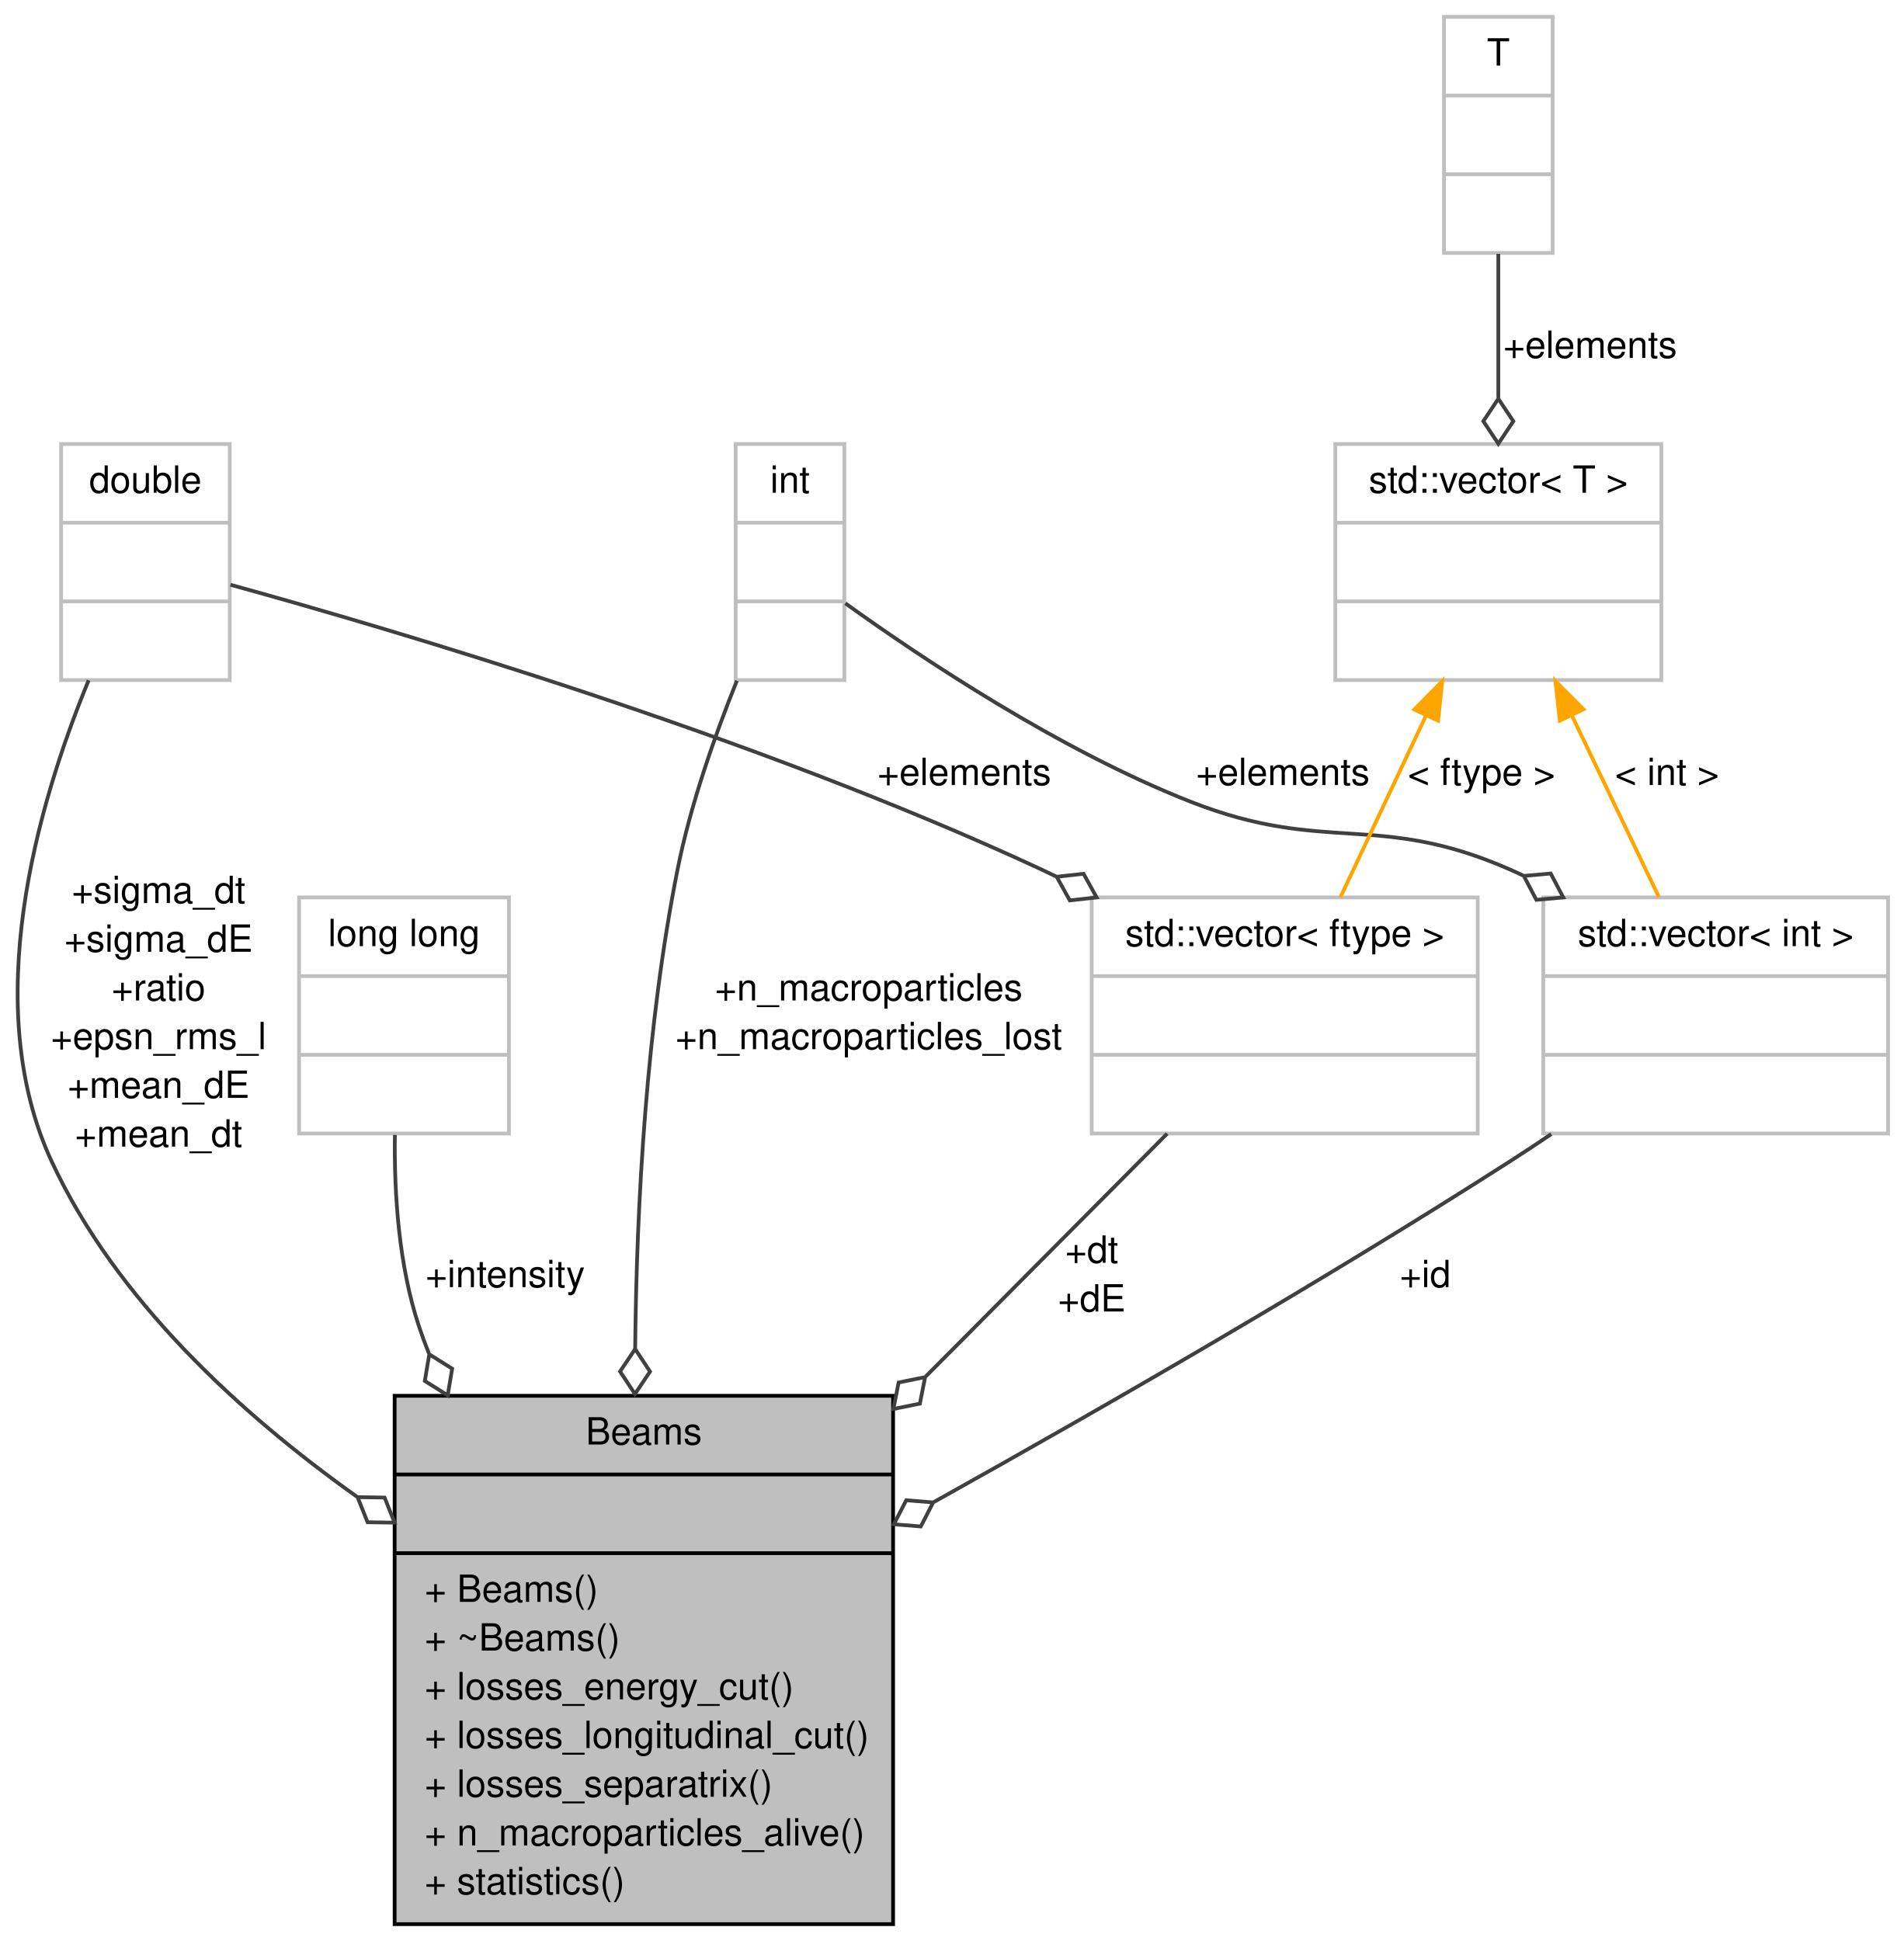
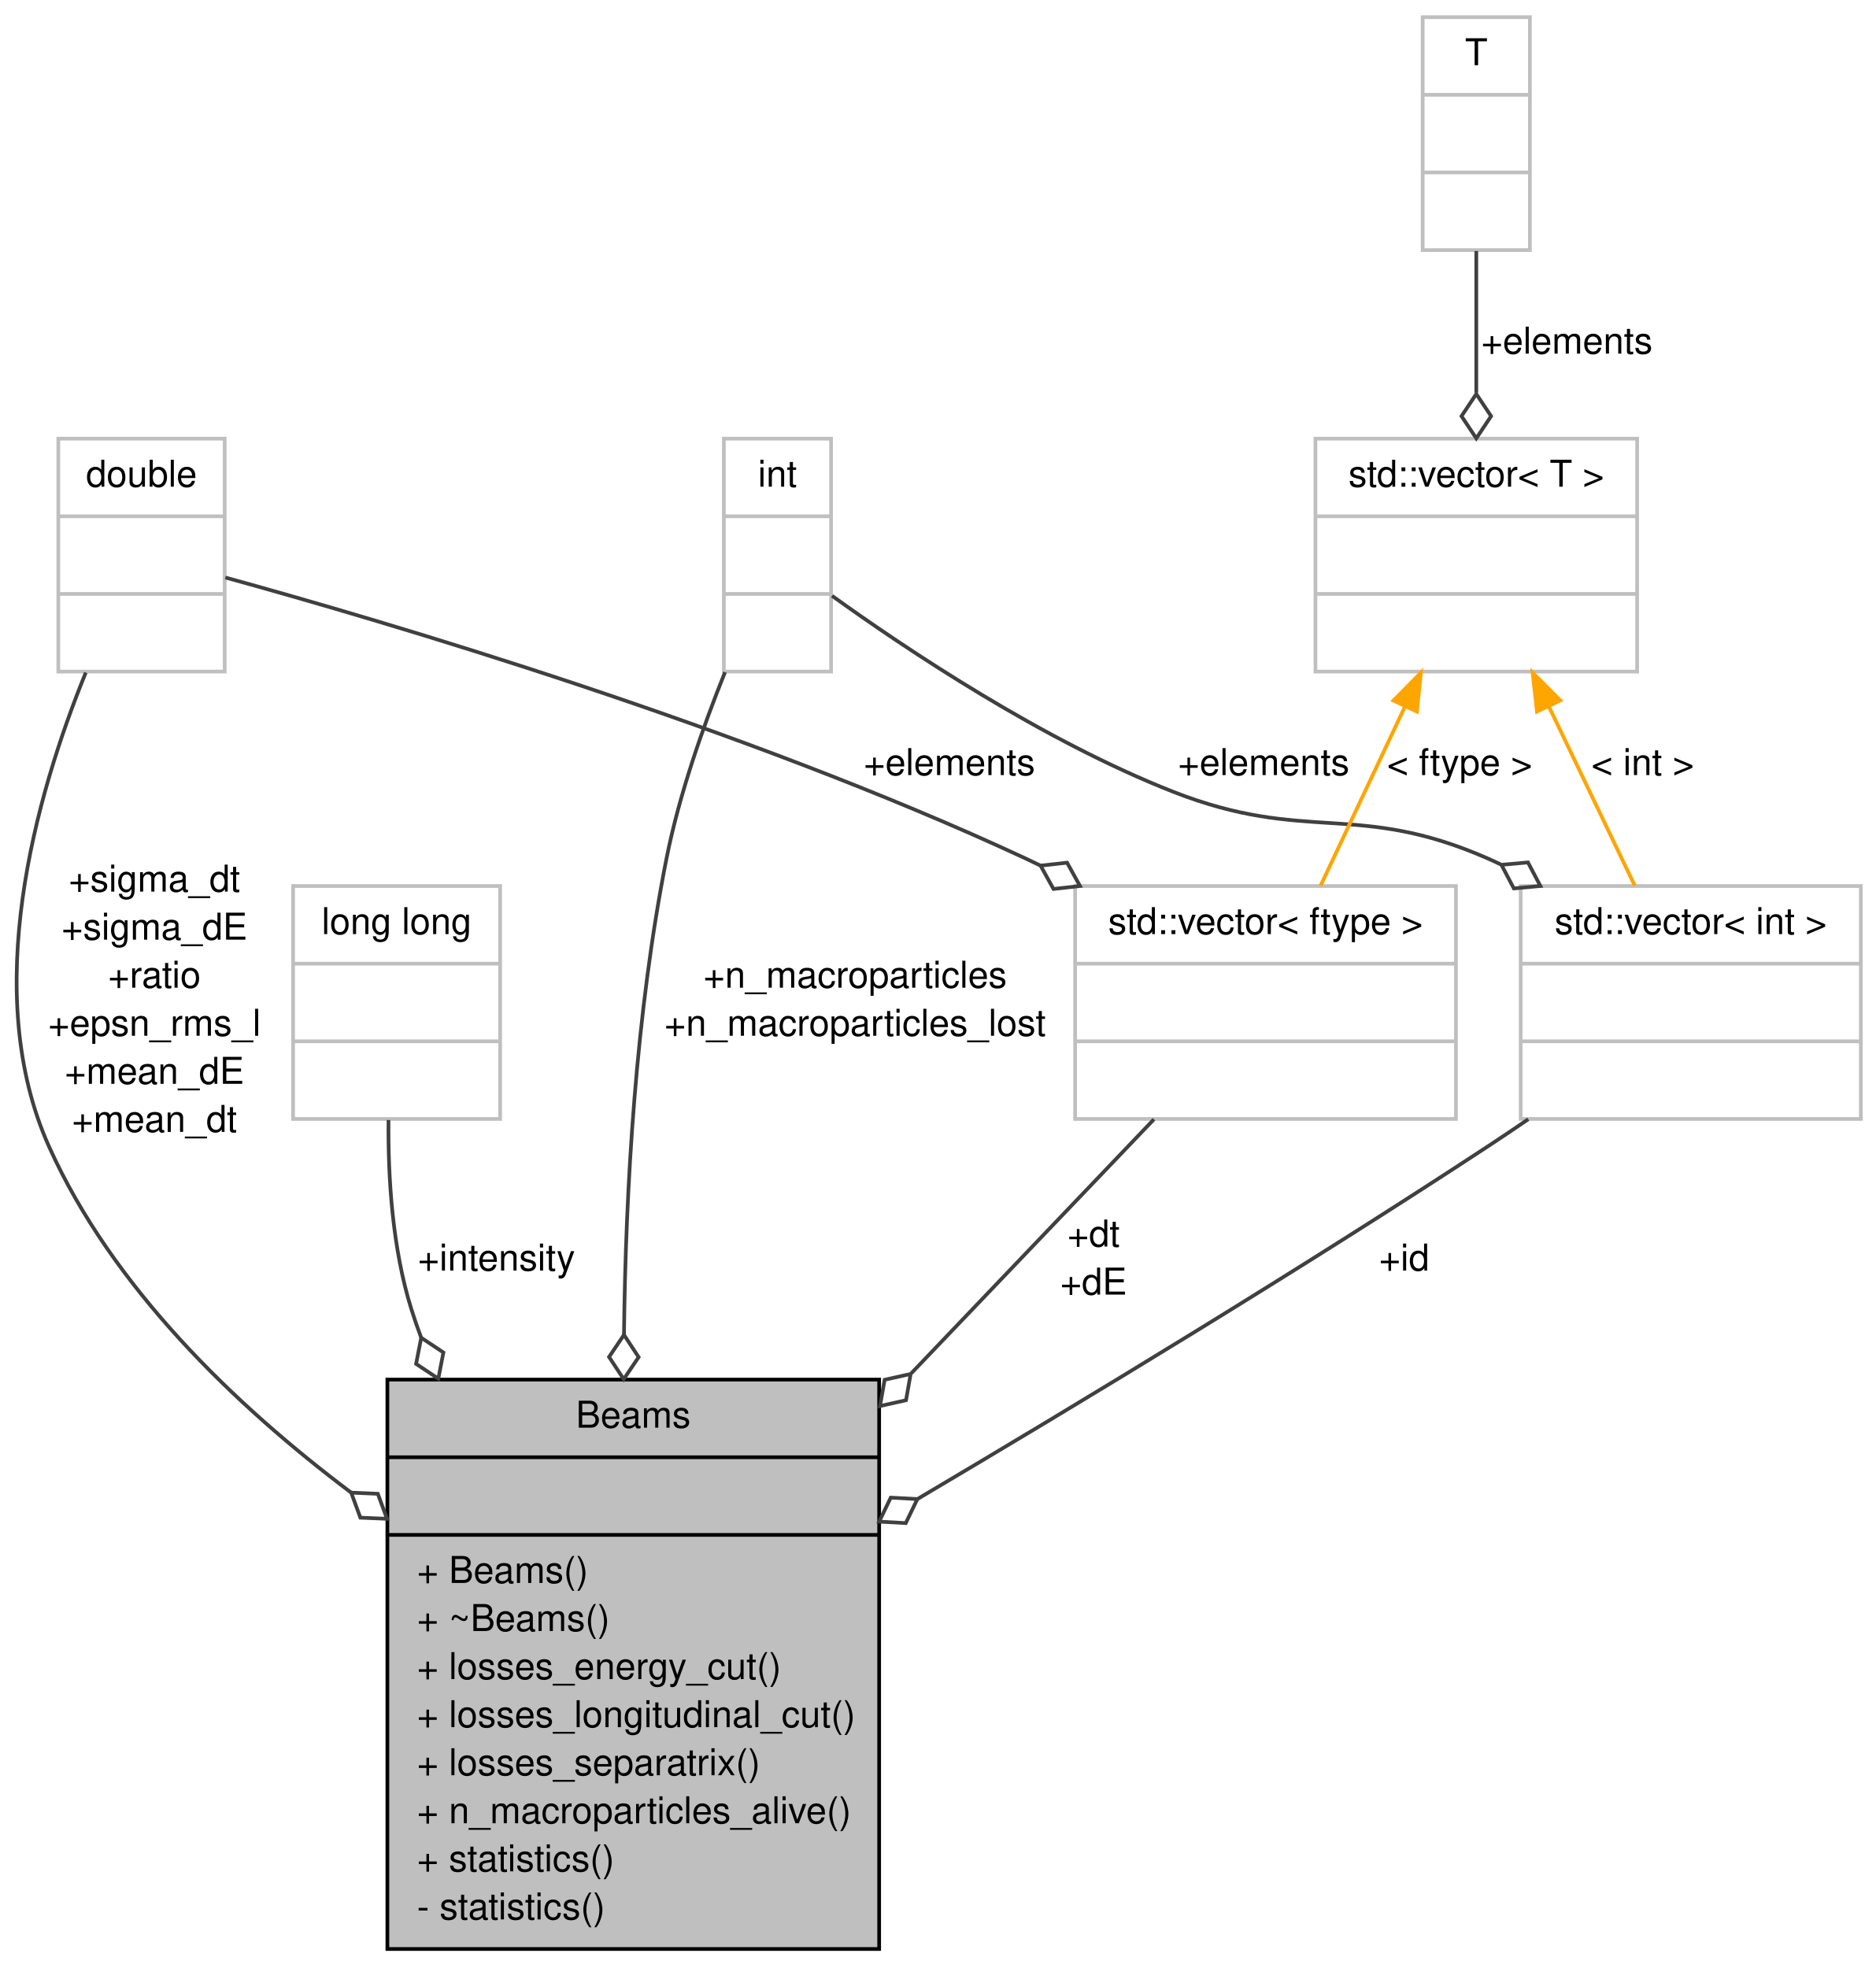
- <svg xmlns="http://www.w3.org/2000/svg" xmlns:xlink="http://www.w3.org/1999/xlink" width="508pt" height="518pt" viewBox="0.00 0.00 507.61 518.00">
-   <g id="graph1" class="graph" transform="scale(1 1) rotate(0) translate(4 514)">
-     <polygon fill="white" stroke="white" points="-4,5 -4,-514 504.611,-514 504.611,5 -4,5" />
+ <svg xmlns="http://www.w3.org/2000/svg" xmlns:xlink="http://www.w3.org/1999/xlink" width="507pt" height="532pt" viewBox="0.00 0.00 507.27 532.00">
+   <g id="graph1" class="graph" transform="scale(1 1) rotate(0) translate(4 528)">
+     <polygon fill="white" stroke="white" points="-4,5 -4,-528 504.27,-528 504.27,5 -4,5" />
    <g id="node1" class="node">
-       <polygon fill="#bfbfbf" stroke="black" points="101.111,-0.5 101.111,-141.5 234.111,-141.5 234.111,-0.5 101.111,-0.5" />
-       <text text-anchor="middle" x="167.611" y="-128.5" font-family="Helvetica,sans-Serif" font-size="10.00">Beams</text>
-       <polyline fill="none" stroke="black" points="101.111,-120.5 234.111,-120.5 " />
-       <text text-anchor="middle" x="167.611" y="-107.5" font-family="Helvetica,sans-Serif" font-size="10.00"> </text>
-       <polyline fill="none" stroke="black" points="101.111,-99.5 234.111,-99.5 " />
-       <text text-anchor="start" x="109.111" y="-86.5" font-family="Helvetica,sans-Serif" font-size="10.00">+ Beams()</text>
-       <text text-anchor="start" x="109.111" y="-73.5" font-family="Helvetica,sans-Serif" font-size="10.00">+ ~Beams()</text>
-       <text text-anchor="start" x="109.111" y="-60.5" font-family="Helvetica,sans-Serif" font-size="10.00">+ losses_energy_cut()</text>
-       <text text-anchor="start" x="109.111" y="-47.5" font-family="Helvetica,sans-Serif" font-size="10.00">+ losses_longitudinal_cut()</text>
-       <text text-anchor="start" x="109.111" y="-34.5" font-family="Helvetica,sans-Serif" font-size="10.00">+ losses_separatrix()</text>
-       <text text-anchor="start" x="109.111" y="-21.5" font-family="Helvetica,sans-Serif" font-size="10.00">+ n_macroparticles_alive()</text>
-       <text text-anchor="start" x="109.111" y="-8.5" font-family="Helvetica,sans-Serif" font-size="10.00">+ statistics()</text>
+       <polygon fill="#bfbfbf" stroke="black" points="100.77,-1 100.77,-155 233.77,-155 233.77,-1 100.77,-1" />
+       <text text-anchor="middle" x="167.27" y="-142" font-family="Helvetica,sans-Serif" font-size="10.00">Beams</text>
+       <polyline fill="none" stroke="black" points="100.77,-134 233.77,-134 " />
+       <text text-anchor="middle" x="167.27" y="-121" font-family="Helvetica,sans-Serif" font-size="10.00"> </text>
+       <polyline fill="none" stroke="black" points="100.77,-113 233.77,-113 " />
+       <text text-anchor="start" x="108.77" y="-100" font-family="Helvetica,sans-Serif" font-size="10.00">+ Beams()</text>
+       <text text-anchor="start" x="108.77" y="-87" font-family="Helvetica,sans-Serif" font-size="10.00">+ ~Beams()</text>
+       <text text-anchor="start" x="108.77" y="-74" font-family="Helvetica,sans-Serif" font-size="10.00">+ losses_energy_cut()</text>
+       <text text-anchor="start" x="108.77" y="-61" font-family="Helvetica,sans-Serif" font-size="10.00">+ losses_longitudinal_cut()</text>
+       <text text-anchor="start" x="108.77" y="-48" font-family="Helvetica,sans-Serif" font-size="10.00">+ losses_separatrix()</text>
+       <text text-anchor="start" x="108.77" y="-35" font-family="Helvetica,sans-Serif" font-size="10.00">+ n_macroparticles_alive()</text>
+       <text text-anchor="start" x="108.77" y="-22" font-family="Helvetica,sans-Serif" font-size="10.00">+ statistics()</text>
+       <text text-anchor="start" x="108.77" y="-9" font-family="Helvetica,sans-Serif" font-size="10.00">- statistics()</text>
    </g>
    <g id="node2" class="node">
-       <polygon fill="white" stroke="#bfbfbf" points="12.111,-332.5 12.111,-395.5 57.111,-395.5 57.111,-332.5 12.111,-332.5" />
-       <text text-anchor="middle" x="34.611" y="-382.5" font-family="Helvetica,sans-Serif" font-size="10.00">double</text>
-       <polyline fill="none" stroke="#bfbfbf" points="12.111,-374.5 57.111,-374.5 " />
-       <text text-anchor="middle" x="34.611" y="-361.5" font-family="Helvetica,sans-Serif" font-size="10.00"> </text>
-       <polyline fill="none" stroke="#bfbfbf" points="12.111,-353.5 57.111,-353.5 " />
-       <text text-anchor="middle" x="34.611" y="-340.5" font-family="Helvetica,sans-Serif" font-size="10.00"> </text>
+       <polygon fill="white" stroke="#bfbfbf" points="11.771,-346.5 11.771,-409.5 56.77,-409.5 56.77,-346.5 11.771,-346.5" />
+       <text text-anchor="middle" x="34.27" y="-396.5" font-family="Helvetica,sans-Serif" font-size="10.00">double</text>
+       <polyline fill="none" stroke="#bfbfbf" points="11.771,-388.5 56.77,-388.5 " />
+       <text text-anchor="middle" x="34.27" y="-375.5" font-family="Helvetica,sans-Serif" font-size="10.00"> </text>
+       <polyline fill="none" stroke="#bfbfbf" points="11.771,-367.5 56.77,-367.5 " />
+       <text text-anchor="middle" x="34.27" y="-354.5" font-family="Helvetica,sans-Serif" font-size="10.00"> </text>
    </g>
    <g id="edge2" class="edge">
-       <path fill="none" stroke="#404040" d="M19.456,-332.445C5.699,-299.053 -9.723,-245.549 9.611,-204 26.743,-167.187 59.635,-136.917 90.993,-114.606" />
-       <polygon fill="none" stroke="#404040" points="91.216,-114.452 93.888,-107.754 101.098,-107.643 98.427,-114.341 91.216,-114.452" />
-       <text text-anchor="middle" x="38.111" y="-273" font-family="Helvetica,sans-Serif" font-size="10.00"> +sigma_dt</text>
-       <text text-anchor="middle" x="38.111" y="-260" font-family="Helvetica,sans-Serif" font-size="10.00">+sigma_dE</text>
-       <text text-anchor="middle" x="38.111" y="-247" font-family="Helvetica,sans-Serif" font-size="10.00">+ratio</text>
-       <text text-anchor="middle" x="38.111" y="-234" font-family="Helvetica,sans-Serif" font-size="10.00">+epsn_rms_l</text>
-       <text text-anchor="middle" x="38.111" y="-221" font-family="Helvetica,sans-Serif" font-size="10.00">+mean_dE</text>
-       <text text-anchor="middle" x="38.111" y="-208" font-family="Helvetica,sans-Serif" font-size="10.00">+mean_dt</text>
+       <path fill="none" stroke="#404040" d="M19.199,-346.233C5.648,-312.901 -9.478,-259.662 9.27,-218 26.376,-179.988 59.469,-148.119 90.967,-124.436" />
+       <polygon fill="none" stroke="#404040" points="90.979,-124.427 93.466,-117.659 100.671,-117.352 98.184,-124.12 90.979,-124.427" />
+       <text text-anchor="middle" x="37.77" y="-287" font-family="Helvetica,sans-Serif" font-size="10.00"> +sigma_dt</text>
+       <text text-anchor="middle" x="37.77" y="-274" font-family="Helvetica,sans-Serif" font-size="10.00">+sigma_dE</text>
+       <text text-anchor="middle" x="37.77" y="-261" font-family="Helvetica,sans-Serif" font-size="10.00">+ratio</text>
+       <text text-anchor="middle" x="37.77" y="-248" font-family="Helvetica,sans-Serif" font-size="10.00">+epsn_rms_l</text>
+       <text text-anchor="middle" x="37.77" y="-235" font-family="Helvetica,sans-Serif" font-size="10.00">+mean_dE</text>
+       <text text-anchor="middle" x="37.77" y="-222" font-family="Helvetica,sans-Serif" font-size="10.00">+mean_dt</text>
    </g>
    <g id="node15" class="node">
-       <polygon fill="white" stroke="#bfbfbf" points="287.111,-211.5 287.111,-274.5 390.111,-274.5 390.111,-211.5 287.111,-211.5" />
-       <text text-anchor="middle" x="338.611" y="-261.5" font-family="Helvetica,sans-Serif" font-size="10.00">std::vector&lt; ftype &gt;</text>
-       <polyline fill="none" stroke="#bfbfbf" points="287.111,-253.5 390.111,-253.5 " />
-       <text text-anchor="middle" x="338.611" y="-240.5" font-family="Helvetica,sans-Serif" font-size="10.00"> </text>
-       <polyline fill="none" stroke="#bfbfbf" points="287.111,-232.5 390.111,-232.5 " />
-       <text text-anchor="middle" x="338.611" y="-219.5" font-family="Helvetica,sans-Serif" font-size="10.00"> </text>
+       <polygon fill="white" stroke="#bfbfbf" points="286.77,-225.5 286.77,-288.5 389.77,-288.5 389.77,-225.5 286.77,-225.5" />
+       <text text-anchor="middle" x="338.27" y="-275.5" font-family="Helvetica,sans-Serif" font-size="10.00">std::vector&lt; ftype &gt;</text>
+       <polyline fill="none" stroke="#bfbfbf" points="286.77,-267.5 389.77,-267.5 " />
+       <text text-anchor="middle" x="338.27" y="-254.5" font-family="Helvetica,sans-Serif" font-size="10.00"> </text>
+       <polyline fill="none" stroke="#bfbfbf" points="286.77,-246.5 389.77,-246.5 " />
+       <text text-anchor="middle" x="338.27" y="-233.5" font-family="Helvetica,sans-Serif" font-size="10.00"> </text>
    </g>
    <g id="edge18" class="edge">
-       <path fill="none" stroke="#404040" d="M57.299,-357.942C100.49,-346.037 197.048,-317.621 273.611,-282 274.987,-281.36 276.371,-280.698 277.759,-280.018" />
-       <polygon fill="none" stroke="#404040" points="277.77,-280.013 281.264,-273.705 288.431,-274.503 284.937,-280.811 277.77,-280.013" />
-       <text text-anchor="middle" x="253.111" y="-304.5" font-family="Helvetica,sans-Serif" font-size="10.00"> +elements</text>
+       <path fill="none" stroke="#404040" d="M56.958,-371.942C100.149,-360.037 196.707,-331.621 273.27,-296 274.646,-295.36 276.03,-294.698 277.418,-294.018" />
+       <polygon fill="none" stroke="#404040" points="277.429,-294.013 280.923,-287.705 288.09,-288.503 284.596,-294.811 277.429,-294.013" />
+       <text text-anchor="middle" x="252.77" y="-318.5" font-family="Helvetica,sans-Serif" font-size="10.00"> +elements</text>
    </g>
    <g id="node4" class="node">
-       <polygon fill="white" stroke="#bfbfbf" points="75.612,-211.5 75.612,-274.5 131.611,-274.5 131.611,-211.5 75.612,-211.5" />
-       <text text-anchor="middle" x="103.611" y="-261.5" font-family="Helvetica,sans-Serif" font-size="10.00">long long</text>
-       <polyline fill="none" stroke="#bfbfbf" points="75.612,-253.5 131.611,-253.5 " />
-       <text text-anchor="middle" x="103.611" y="-240.5" font-family="Helvetica,sans-Serif" font-size="10.00"> </text>
-       <polyline fill="none" stroke="#bfbfbf" points="75.612,-232.5 131.611,-232.5 " />
-       <text text-anchor="middle" x="103.611" y="-219.5" font-family="Helvetica,sans-Serif" font-size="10.00"> </text>
+       <polygon fill="white" stroke="#bfbfbf" points="75.27,-225.5 75.27,-288.5 131.27,-288.5 131.27,-225.5 75.27,-225.5" />
+       <text text-anchor="middle" x="103.27" y="-275.5" font-family="Helvetica,sans-Serif" font-size="10.00">long long</text>
+       <polyline fill="none" stroke="#bfbfbf" points="75.27,-267.5 131.27,-267.5 " />
+       <text text-anchor="middle" x="103.27" y="-254.5" font-family="Helvetica,sans-Serif" font-size="10.00"> </text>
+       <polyline fill="none" stroke="#bfbfbf" points="75.27,-246.5 131.27,-246.5 " />
+       <text text-anchor="middle" x="103.27" y="-233.5" font-family="Helvetica,sans-Serif" font-size="10.00"> </text>
    </g>
    <g id="edge4" class="edge">
-       <path fill="none" stroke="#404040" d="M101.173,-211.128C100.956,-195.373 102.2,-176.292 107.611,-160 108.415,-157.582 109.303,-155.169 110.265,-152.766" />
-       <polygon fill="none" stroke="#404040" points="110.352,-152.573 109.159,-145.461 115.266,-141.625 116.458,-148.737 110.352,-152.573" />
-       <text text-anchor="middle" x="130.611" y="-170.5" font-family="Helvetica,sans-Serif" font-size="10.00"> +intensity</text>
+       <path fill="none" stroke="#404040" d="M101.075,-225.207C100.917,-209.47 102.142,-190.383 107.27,-174 108.07,-171.447 108.953,-168.895 109.91,-166.35" />
+       <polygon fill="none" stroke="#404040" points="109.917,-166.332 108.538,-159.254 114.541,-155.259 115.921,-162.337 109.917,-166.332" />
+       <text text-anchor="middle" x="130.27" y="-184.5" font-family="Helvetica,sans-Serif" font-size="10.00"> +intensity</text>
    </g>
    <g id="node6" class="node">
-       <polygon fill="white" stroke="#bfbfbf" points="192.111,-332.5 192.111,-395.5 221.111,-395.5 221.111,-332.5 192.111,-332.5" />
-       <text text-anchor="middle" x="206.611" y="-382.5" font-family="Helvetica,sans-Serif" font-size="10.00">int</text>
-       <polyline fill="none" stroke="#bfbfbf" points="192.111,-374.5 221.111,-374.5 " />
-       <text text-anchor="middle" x="206.611" y="-361.5" font-family="Helvetica,sans-Serif" font-size="10.00"> </text>
-       <polyline fill="none" stroke="#bfbfbf" points="192.111,-353.5 221.111,-353.5 " />
-       <text text-anchor="middle" x="206.611" y="-340.5" font-family="Helvetica,sans-Serif" font-size="10.00"> </text>
+       <polygon fill="white" stroke="#bfbfbf" points="191.77,-346.5 191.77,-409.5 220.77,-409.5 220.77,-346.5 191.77,-346.5" />
+       <text text-anchor="middle" x="206.27" y="-396.5" font-family="Helvetica,sans-Serif" font-size="10.00">int</text>
+       <polyline fill="none" stroke="#bfbfbf" points="191.77,-388.5 220.77,-388.5 " />
+       <text text-anchor="middle" x="206.27" y="-375.5" font-family="Helvetica,sans-Serif" font-size="10.00"> </text>
+       <polyline fill="none" stroke="#bfbfbf" points="191.77,-367.5 220.77,-367.5 " />
+       <text text-anchor="middle" x="206.27" y="-354.5" font-family="Helvetica,sans-Serif" font-size="10.00"> </text>
    </g>
    <g id="edge6" class="edge">
-       <path fill="none" stroke="#404040" d="M192.434,-332.335C186.418,-317.38 180.018,-299.097 176.611,-282 168.318,-240.378 165.685,-193.258 165.288,-154.121" />
-       <polygon fill="none" stroke="#404040" points="165.287,-153.98 161.26,-147.998 165.233,-141.98 169.26,-147.962 165.287,-153.98" />
-       <text text-anchor="middle" x="227.611" y="-247" font-family="Helvetica,sans-Serif" font-size="10.00"> +n_macroparticles</text>
-       <text text-anchor="middle" x="227.611" y="-234" font-family="Helvetica,sans-Serif" font-size="10.00">+n_macroparticles_lost</text>
+       <path fill="none" stroke="#404040" d="M192.083,-346.337C186.064,-331.383 179.665,-313.099 176.27,-296 167.964,-254.164 165.224,-206.955 164.76,-167.194" />
+       <polygon fill="none" stroke="#404040" points="164.759,-167.107 160.722,-161.132 164.685,-155.107 168.722,-161.082 164.759,-167.107" />
+       <text text-anchor="middle" x="227.27" y="-261" font-family="Helvetica,sans-Serif" font-size="10.00"> +n_macroparticles</text>
+       <text text-anchor="middle" x="227.27" y="-248" font-family="Helvetica,sans-Serif" font-size="10.00">+n_macroparticles_lost</text>
    </g>
    <g id="node8" class="node">
-       <polygon fill="white" stroke="#bfbfbf" points="407.611,-211.5 407.611,-274.5 499.611,-274.5 499.611,-211.5 407.611,-211.5" />
-       <text text-anchor="middle" x="453.611" y="-261.5" font-family="Helvetica,sans-Serif" font-size="10.00">std::vector&lt; int &gt;</text>
-       <polyline fill="none" stroke="#bfbfbf" points="407.611,-253.5 499.611,-253.5 " />
-       <text text-anchor="middle" x="453.611" y="-240.5" font-family="Helvetica,sans-Serif" font-size="10.00"> </text>
-       <polyline fill="none" stroke="#bfbfbf" points="407.611,-232.5 499.611,-232.5 " />
-       <text text-anchor="middle" x="453.611" y="-219.5" font-family="Helvetica,sans-Serif" font-size="10.00"> </text>
+       <polygon fill="white" stroke="#bfbfbf" points="407.27,-225.5 407.27,-288.5 499.27,-288.5 499.27,-225.5 407.27,-225.5" />
+       <text text-anchor="middle" x="453.27" y="-275.5" font-family="Helvetica,sans-Serif" font-size="10.00">std::vector&lt; int &gt;</text>
+       <polyline fill="none" stroke="#bfbfbf" points="407.27,-267.5 499.27,-267.5 " />
+       <text text-anchor="middle" x="453.27" y="-254.5" font-family="Helvetica,sans-Serif" font-size="10.00"> </text>
+       <polyline fill="none" stroke="#bfbfbf" points="407.27,-246.5 499.27,-246.5 " />
+       <text text-anchor="middle" x="453.27" y="-233.5" font-family="Helvetica,sans-Serif" font-size="10.00"> </text>
    </g>
    <g id="edge10" class="edge">
-       <path fill="none" stroke="#404040" d="M221.378,-352.988C241.295,-338.662 278.348,-313.834 313.611,-300 349.56,-285.897 363.239,-297.49 398.611,-282 399.818,-281.472 401.024,-280.915 402.229,-280.332" />
-       <polygon fill="none" stroke="#404040" points="402.405,-280.236 405.764,-273.856 412.946,-274.502 409.587,-280.883 402.405,-280.236" />
-       <text text-anchor="middle" x="338.111" y="-304.5" font-family="Helvetica,sans-Serif" font-size="10.00"> +elements</text>
+       <path fill="none" stroke="#404040" d="M221.037,-366.988C240.954,-352.662 278.007,-327.834 313.27,-314 349.219,-299.897 362.898,-311.49 398.27,-296 399.477,-295.472 400.683,-294.915 401.888,-294.332" />
+       <polygon fill="none" stroke="#404040" points="402.064,-294.236 405.423,-287.856 412.605,-288.502 409.246,-294.883 402.064,-294.236" />
+       <text text-anchor="middle" x="337.77" y="-318.5" font-family="Helvetica,sans-Serif" font-size="10.00"> +elements</text>
    </g>
    <g id="edge8" class="edge">
-       <path fill="none" stroke="#404040" d="M409.734,-211.337C406.001,-208.811 402.259,-206.336 398.611,-204 348.463,-171.885 290.363,-138.45 244.976,-113.137" />
-       <polygon fill="none" stroke="#404040" points="244.804,-113.042 237.616,-113.623 234.316,-107.211 241.503,-106.63 244.804,-113.042" />
-       <text text-anchor="middle" x="376.111" y="-170.5" font-family="Helvetica,sans-Serif" font-size="10.00"> +id</text>
+       <path fill="none" stroke="#404040" d="M409.334,-225.426C405.614,-222.881 401.891,-220.377 398.27,-218 347.715,-184.817 289.477,-149.541 244.125,-122.7" />
+       <polygon fill="none" stroke="#404040" points="244.104,-122.687 236.903,-123.081 233.771,-116.586 240.971,-116.192 244.104,-122.687" />
+       <text text-anchor="middle" x="375.77" y="-184.5" font-family="Helvetica,sans-Serif" font-size="10.00"> +id</text>
    </g>
    <g id="node11" class="node">
      <a xlink:title="STL class.">
-         <polygon fill="white" stroke="#bfbfbf" points="352.111,-332.5 352.111,-395.5 439.111,-395.5 439.111,-332.5 352.111,-332.5" />
-         <text text-anchor="middle" x="395.611" y="-382.5" font-family="Helvetica,sans-Serif" font-size="10.00">std::vector&lt; T &gt;</text>
-         <polyline fill="none" stroke="#bfbfbf" points="352.111,-374.5 439.111,-374.5 " />
-         <text text-anchor="middle" x="395.611" y="-361.5" font-family="Helvetica,sans-Serif" font-size="10.00"> </text>
-         <polyline fill="none" stroke="#bfbfbf" points="352.111,-353.5 439.111,-353.5 " />
-         <text text-anchor="middle" x="395.611" y="-340.5" font-family="Helvetica,sans-Serif" font-size="10.00"> </text>
+         <polygon fill="white" stroke="#bfbfbf" points="351.77,-346.5 351.77,-409.5 438.77,-409.5 438.77,-346.5 351.77,-346.5" />
+         <text text-anchor="middle" x="395.27" y="-396.5" font-family="Helvetica,sans-Serif" font-size="10.00">std::vector&lt; T &gt;</text>
+         <polyline fill="none" stroke="#bfbfbf" points="351.77,-388.5 438.77,-388.5 " />
+         <text text-anchor="middle" x="395.27" y="-375.5" font-family="Helvetica,sans-Serif" font-size="10.00"> </text>
+         <polyline fill="none" stroke="#bfbfbf" points="351.77,-367.5 438.77,-367.5 " />
+         <text text-anchor="middle" x="395.27" y="-354.5" font-family="Helvetica,sans-Serif" font-size="10.00"> </text>
      </a>
    </g>
    <g id="edge12" class="edge">
-       <path fill="none" stroke="orange" d="M415.195,-323.145C422.794,-307.291 431.362,-289.417 438.474,-274.579" />
-       <polygon fill="orange" stroke="orange" points="412.017,-321.678 410.85,-332.209 418.329,-324.704 412.017,-321.678" />
-       <text text-anchor="middle" x="440.611" y="-304.5" font-family="Helvetica,sans-Serif" font-size="10.00"> &lt; int &gt;</text>
+       <path fill="none" stroke="orange" d="M414.854,-337.145C422.453,-321.291 431.021,-303.417 438.133,-288.579" />
+       <polygon fill="orange" stroke="orange" points="411.676,-335.678 410.509,-346.209 417.988,-338.704 411.676,-335.678" />
+       <text text-anchor="middle" x="440.27" y="-318.5" font-family="Helvetica,sans-Serif" font-size="10.00"> &lt; int &gt;</text>
    </g>
    <g id="edge20" class="edge">
-       <path fill="none" stroke="orange" d="M376.366,-323.145C368.897,-307.291 360.478,-289.417 353.488,-274.579" />
-       <polygon fill="orange" stroke="orange" points="373.208,-324.654 380.635,-332.209 379.54,-321.671 373.208,-324.654" />
-       <text text-anchor="middle" x="391.111" y="-304.5" font-family="Helvetica,sans-Serif" font-size="10.00"> &lt; ftype &gt;</text>
+       <path fill="none" stroke="orange" d="M376.025,-337.145C368.556,-321.291 360.137,-303.417 353.147,-288.579" />
+       <polygon fill="orange" stroke="orange" points="372.866,-338.654 380.294,-346.209 379.199,-335.671 372.866,-338.654" />
+       <text text-anchor="middle" x="390.77" y="-318.5" font-family="Helvetica,sans-Serif" font-size="10.00"> &lt; ftype &gt;</text>
    </g>
    <g id="node13" class="node">
-       <polygon fill="white" stroke="#bfbfbf" points="381.111,-446.5 381.111,-509.5 410.111,-509.5 410.111,-446.5 381.111,-446.5" />
-       <text text-anchor="middle" x="395.611" y="-496.5" font-family="Helvetica,sans-Serif" font-size="10.00">T</text>
-       <polyline fill="none" stroke="#bfbfbf" points="381.111,-488.5 410.111,-488.5 " />
-       <text text-anchor="middle" x="395.611" y="-475.5" font-family="Helvetica,sans-Serif" font-size="10.00"> </text>
-       <polyline fill="none" stroke="#bfbfbf" points="381.111,-467.5 410.111,-467.5 " />
-       <text text-anchor="middle" x="395.611" y="-454.5" font-family="Helvetica,sans-Serif" font-size="10.00"> </text>
+       <polygon fill="white" stroke="#bfbfbf" points="380.77,-460.5 380.77,-523.5 409.77,-523.5 409.77,-460.5 380.77,-460.5" />
+       <text text-anchor="middle" x="395.27" y="-510.5" font-family="Helvetica,sans-Serif" font-size="10.00">T</text>
+       <polyline fill="none" stroke="#bfbfbf" points="380.77,-502.5 409.77,-502.5 " />
+       <text text-anchor="middle" x="395.27" y="-489.5" font-family="Helvetica,sans-Serif" font-size="10.00"> </text>
+       <polyline fill="none" stroke="#bfbfbf" points="380.77,-481.5 409.77,-481.5 " />
+       <text text-anchor="middle" x="395.27" y="-468.5" font-family="Helvetica,sans-Serif" font-size="10.00"> </text>
    </g>
    <g id="edge14" class="edge">
-       <path fill="none" stroke="#404040" d="M395.611,-446.245C395.611,-434.386 395.611,-420.7 395.611,-407.938" />
-       <polygon fill="none" stroke="#404040" points="395.612,-407.585 391.612,-401.585 395.611,-395.585 399.612,-401.585 395.612,-407.585" />
-       <text text-anchor="middle" x="420.111" y="-418.5" font-family="Helvetica,sans-Serif" font-size="10.00"> +elements</text>
+       <path fill="none" stroke="#404040" d="M395.27,-460.245C395.27,-448.386 395.27,-434.7 395.27,-421.938" />
+       <polygon fill="none" stroke="#404040" points="395.271,-421.585 391.271,-415.585 395.27,-409.585 399.271,-415.585 395.271,-421.585" />
+       <text text-anchor="middle" x="419.77" y="-432.5" font-family="Helvetica,sans-Serif" font-size="10.00"> +elements</text>
    </g>
    <g id="edge16" class="edge">
-       <path fill="none" stroke="#404040" d="M307.247,-211.453C289.122,-193.221 265.483,-169.444 242.822,-146.651" />
-       <polygon fill="none" stroke="#404040" points="242.659,-146.487 235.592,-145.052 234.199,-137.977 241.266,-139.412 242.659,-146.487" />
-       <text text-anchor="middle" x="287.111" y="-177" font-family="Helvetica,sans-Serif" font-size="10.00"> +dt</text>
-       <text text-anchor="middle" x="287.111" y="-164" font-family="Helvetica,sans-Serif" font-size="10.00">+dE</text>
+       <path fill="none" stroke="#404040" d="M308.093,-225.41C289.819,-206.281 265.635,-180.967 242.475,-156.723" />
+       <polygon fill="none" stroke="#404040" points="242.291,-156.53 235.254,-154.954 234.001,-147.853 241.038,-149.428 242.291,-156.53" />
+       <text text-anchor="middle" x="291.77" y="-191" font-family="Helvetica,sans-Serif" font-size="10.00"> +dt</text>
+       <text text-anchor="middle" x="291.77" y="-178" font-family="Helvetica,sans-Serif" font-size="10.00">+dE</text>
    </g>
  </g>
</svg>
